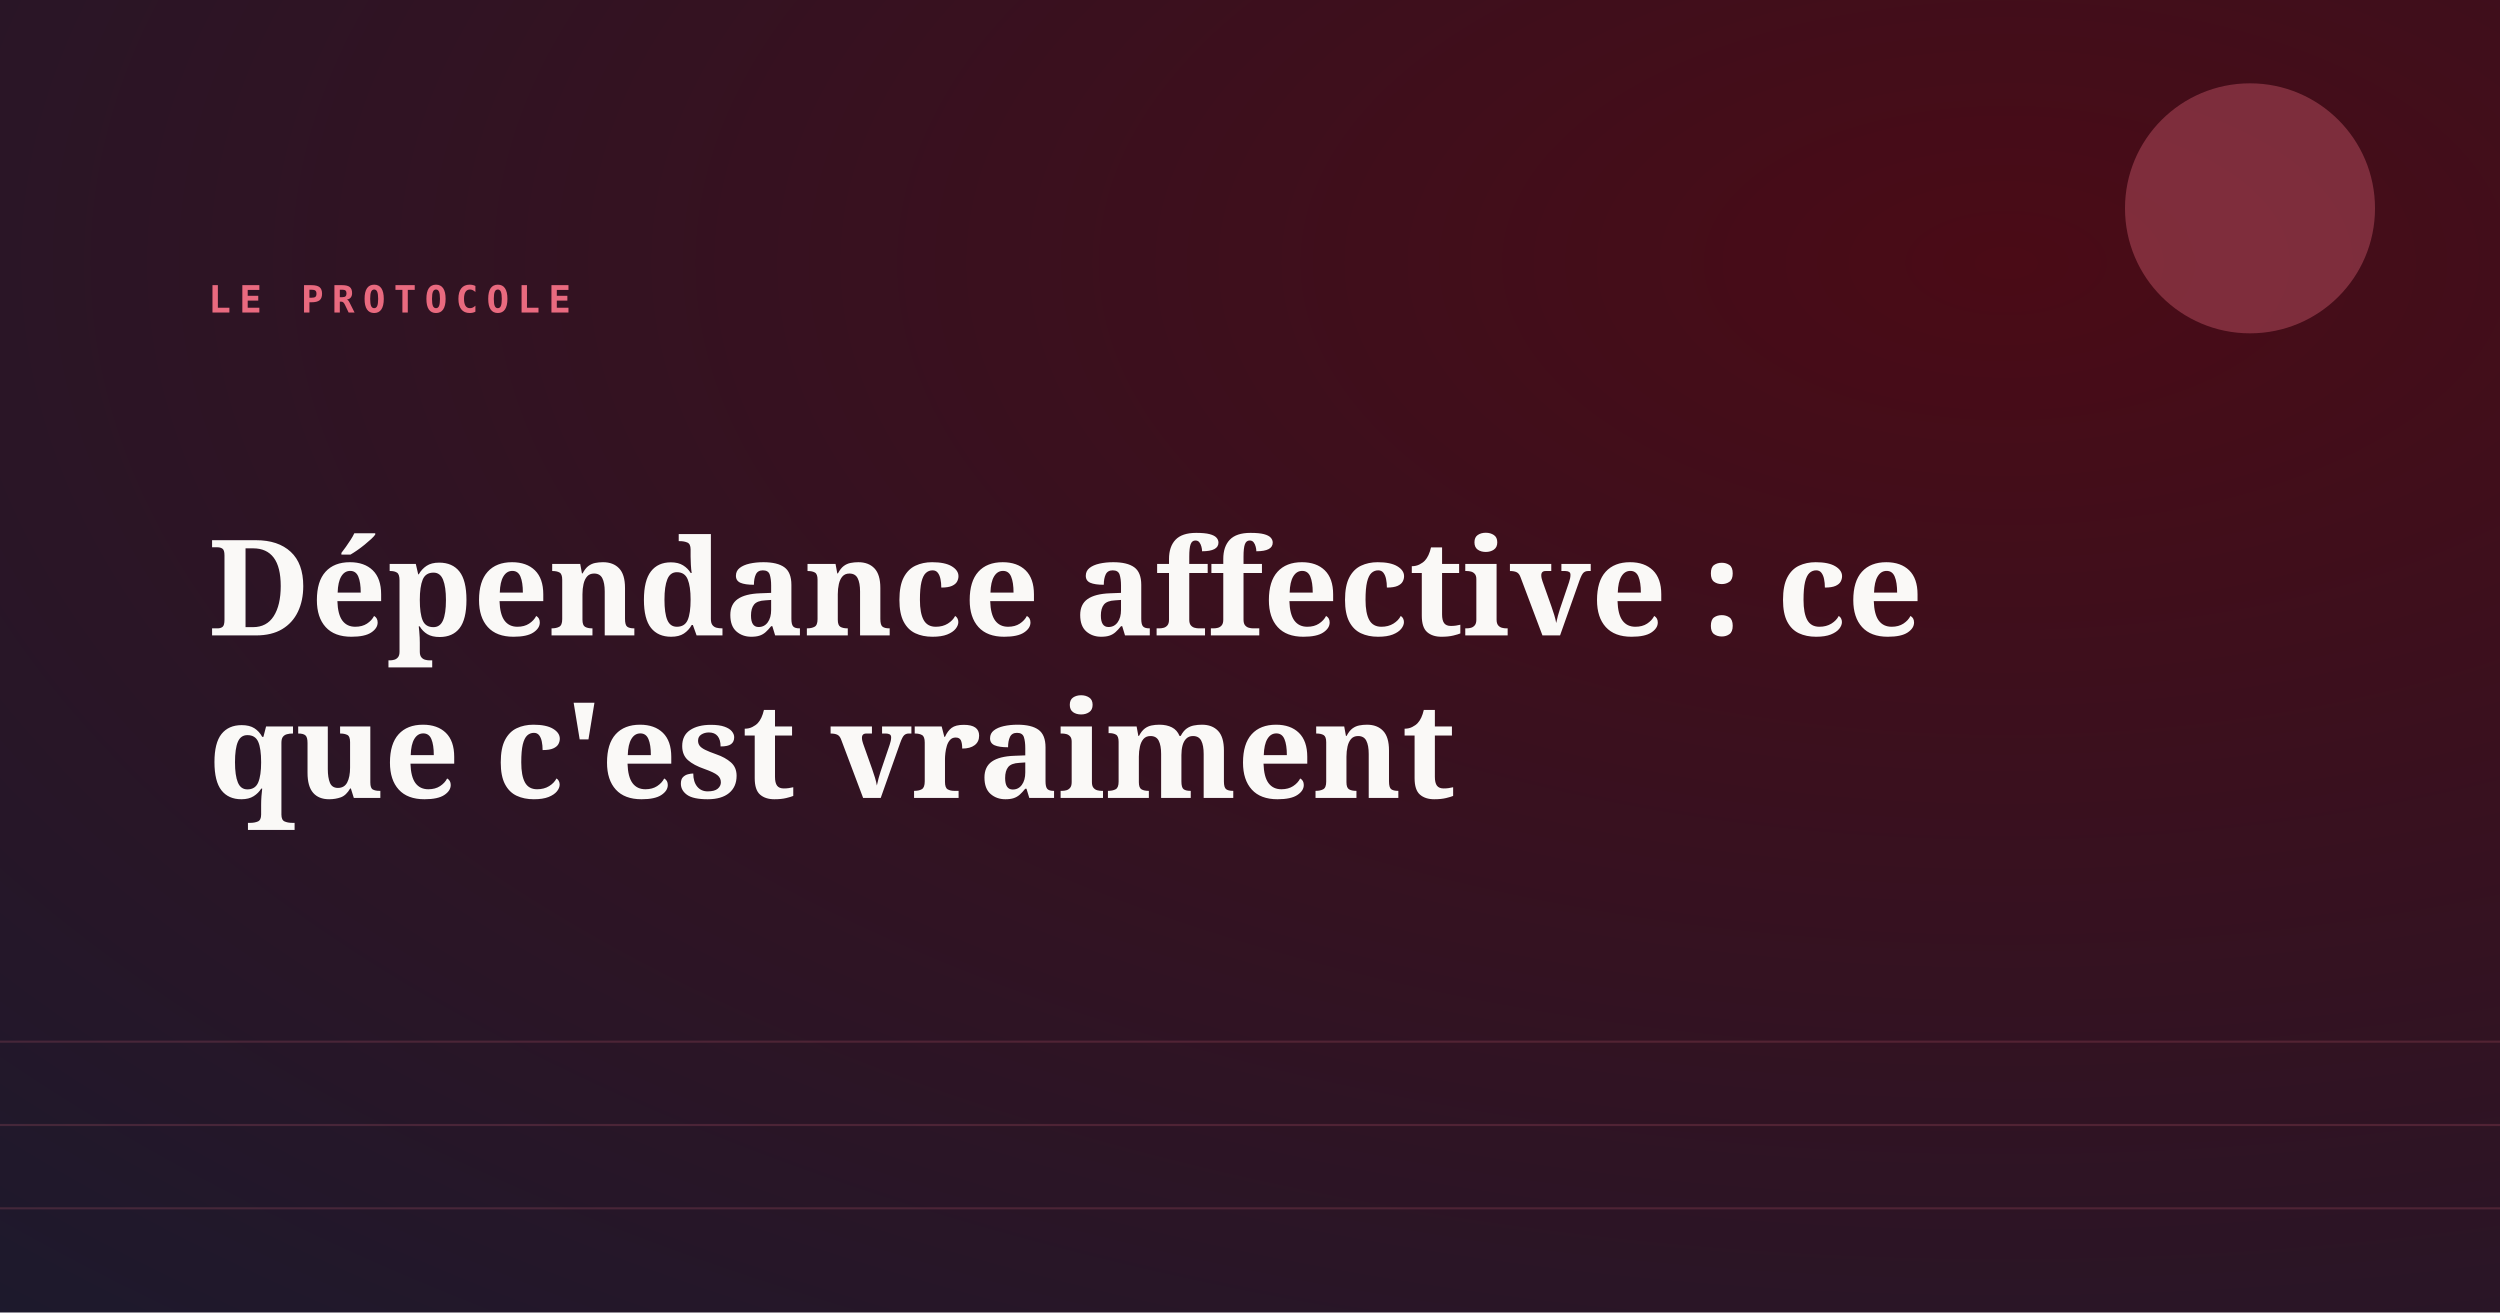
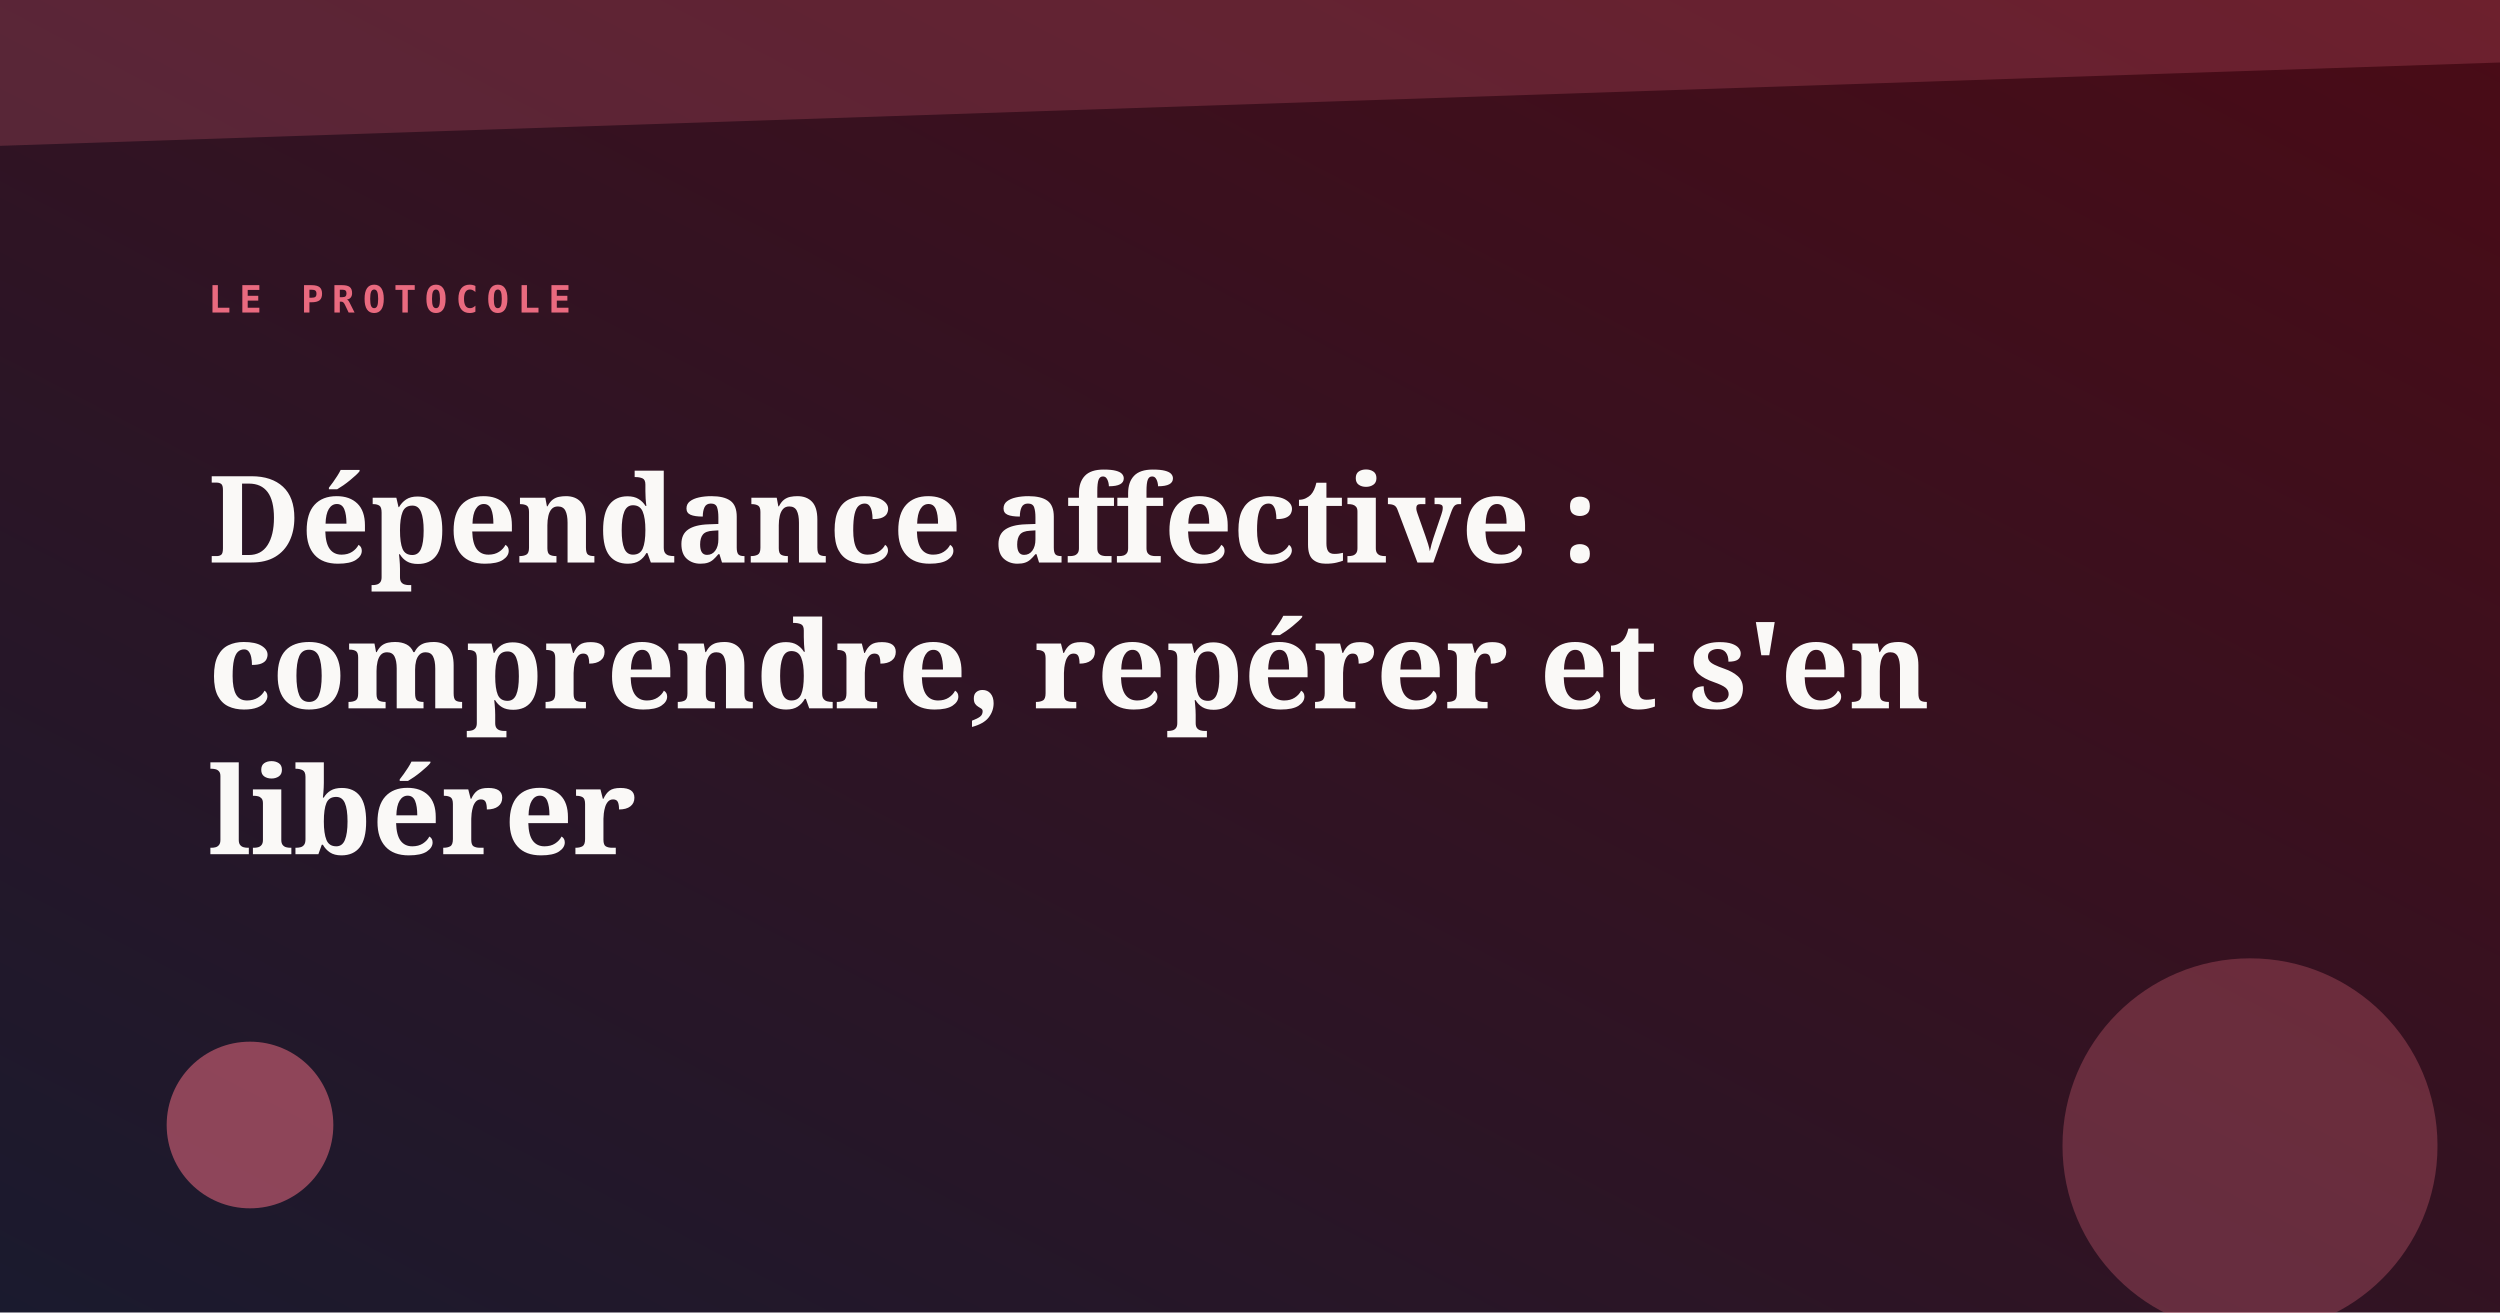
<svg xmlns="http://www.w3.org/2000/svg" viewBox="0 0 1200 630" width="1200" height="630">
  <defs>
-     <radialGradient id="bg" cx="80%" cy="20%" r="120%">
+     <linearGradient id="bg" x1="100%" y1="0%" x2="0%" y2="100%">
      <stop offset="0%" stop-color="#4a0b16" />
      <stop offset="100%" stop-color="#1A1A2E" />
-     </radialGradient>
+     </linearGradient>
  </defs>
  <rect width="1200" height="630" fill="url(#bg)" />
-   <g opacity="0.18">
-     <line x1="0" y1="500" x2="1200" y2="500" stroke="#e96a7f" stroke-width="1" />
-     <line x1="0" y1="540" x2="1200" y2="540" stroke="#e96a7f" stroke-width="1" />
-     <line x1="0" y1="580" x2="1200" y2="580" stroke="#e96a7f" stroke-width="1" />
-   </g>
-   <circle cx="1080" cy="100" r="60" fill="#e96a7f" opacity="0.35" />
+   <path d="M 0 70 L 1200 30 L 1200 0 L 0 0 Z" fill="#e96a7f" opacity="0.22" />
+   <circle cx="1080" cy="550" r="90" fill="#e96a7f" opacity="0.30" />
+   <circle cx="120" cy="540" r="40" fill="#e96a7f" opacity="0.55" />
  <text x="100" y="150" font-family="ui-monospace, monospace" font-size="18" font-weight="600" letter-spacing="4" fill="#e96a7f">LE PROTOCOLE</text>
-   <text x="100" y="305" font-family="Georgia, serif" font-weight="bold" font-size="64" fill="#FAF9F7">Dépendance affective : ce</text>
-   <text x="100" y="383" font-family="Georgia, serif" font-weight="bold" font-size="64" fill="#FAF9F7">que c'est vraiment</text>
+   <text x="100" y="270" font-family="Georgia, serif" font-weight="bold" font-size="58" fill="#FAF9F7">Dépendance affective :</text>
+   <text x="100" y="340" font-family="Georgia, serif" font-weight="bold" font-size="58" fill="#FAF9F7">comprendre, repérer et s'en</text>
+   <text x="100" y="410" font-family="Georgia, serif" font-weight="bold" font-size="58" fill="#FAF9F7">libérer</text>
</svg>
